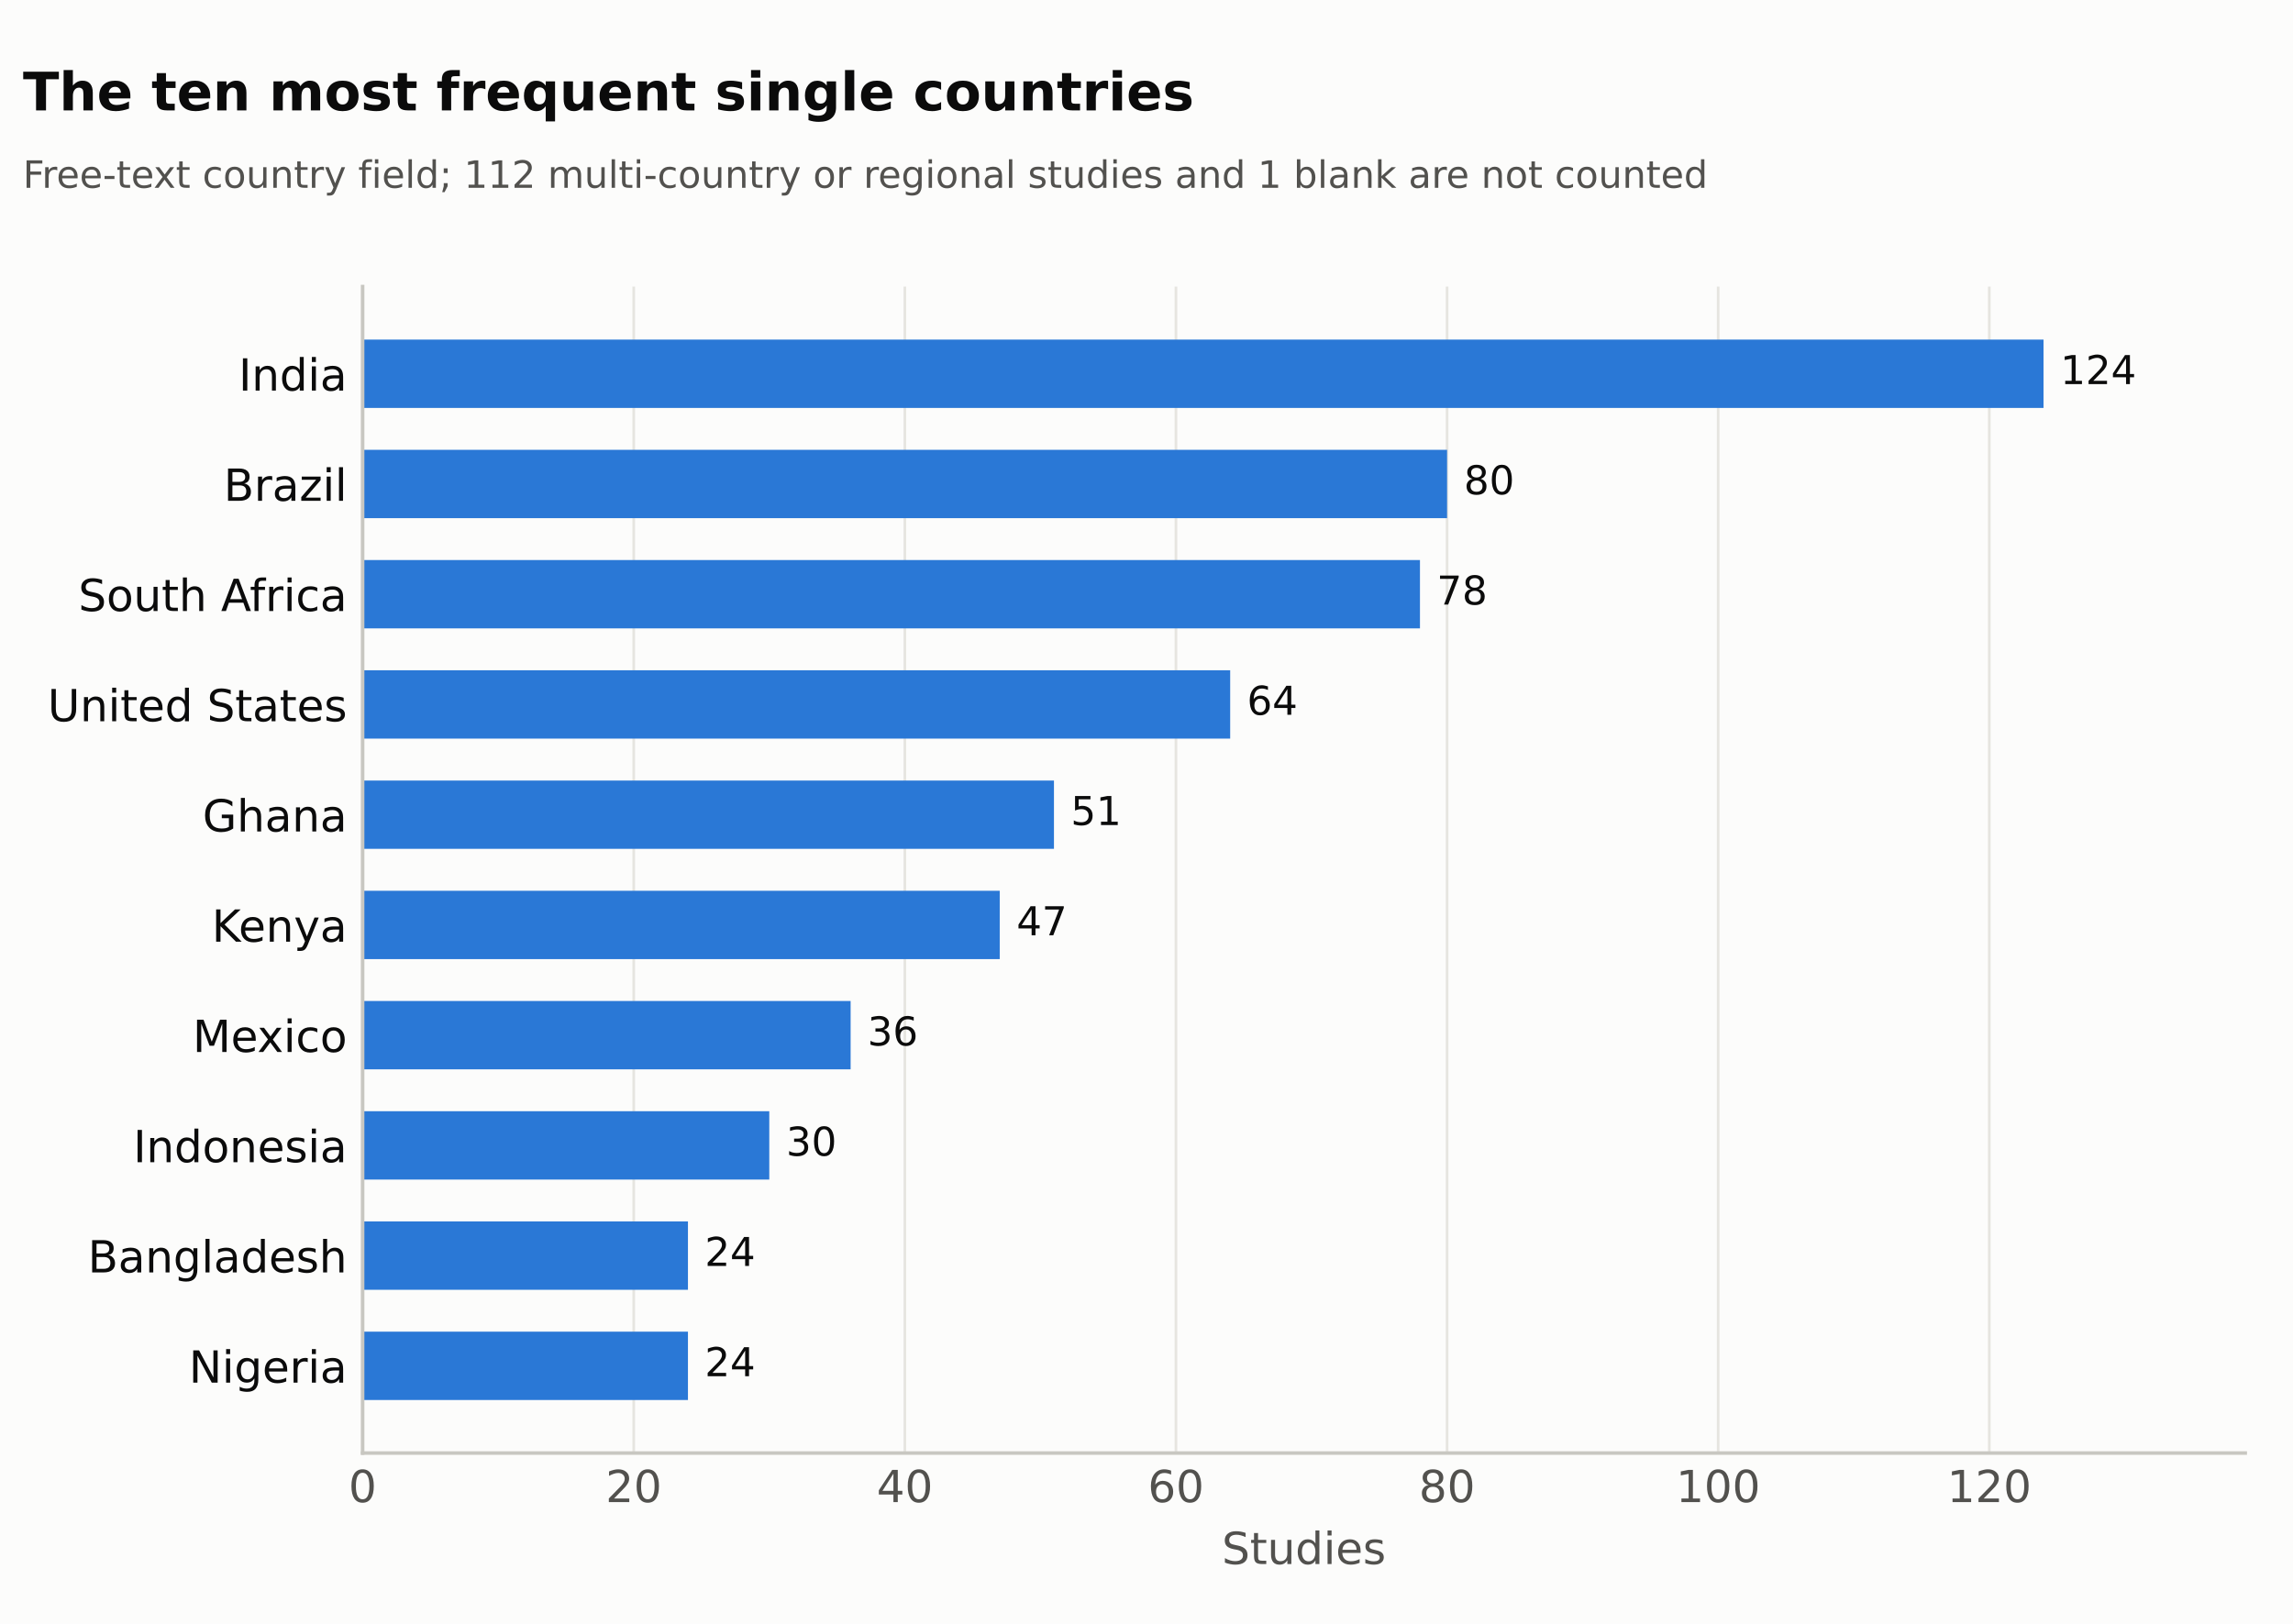
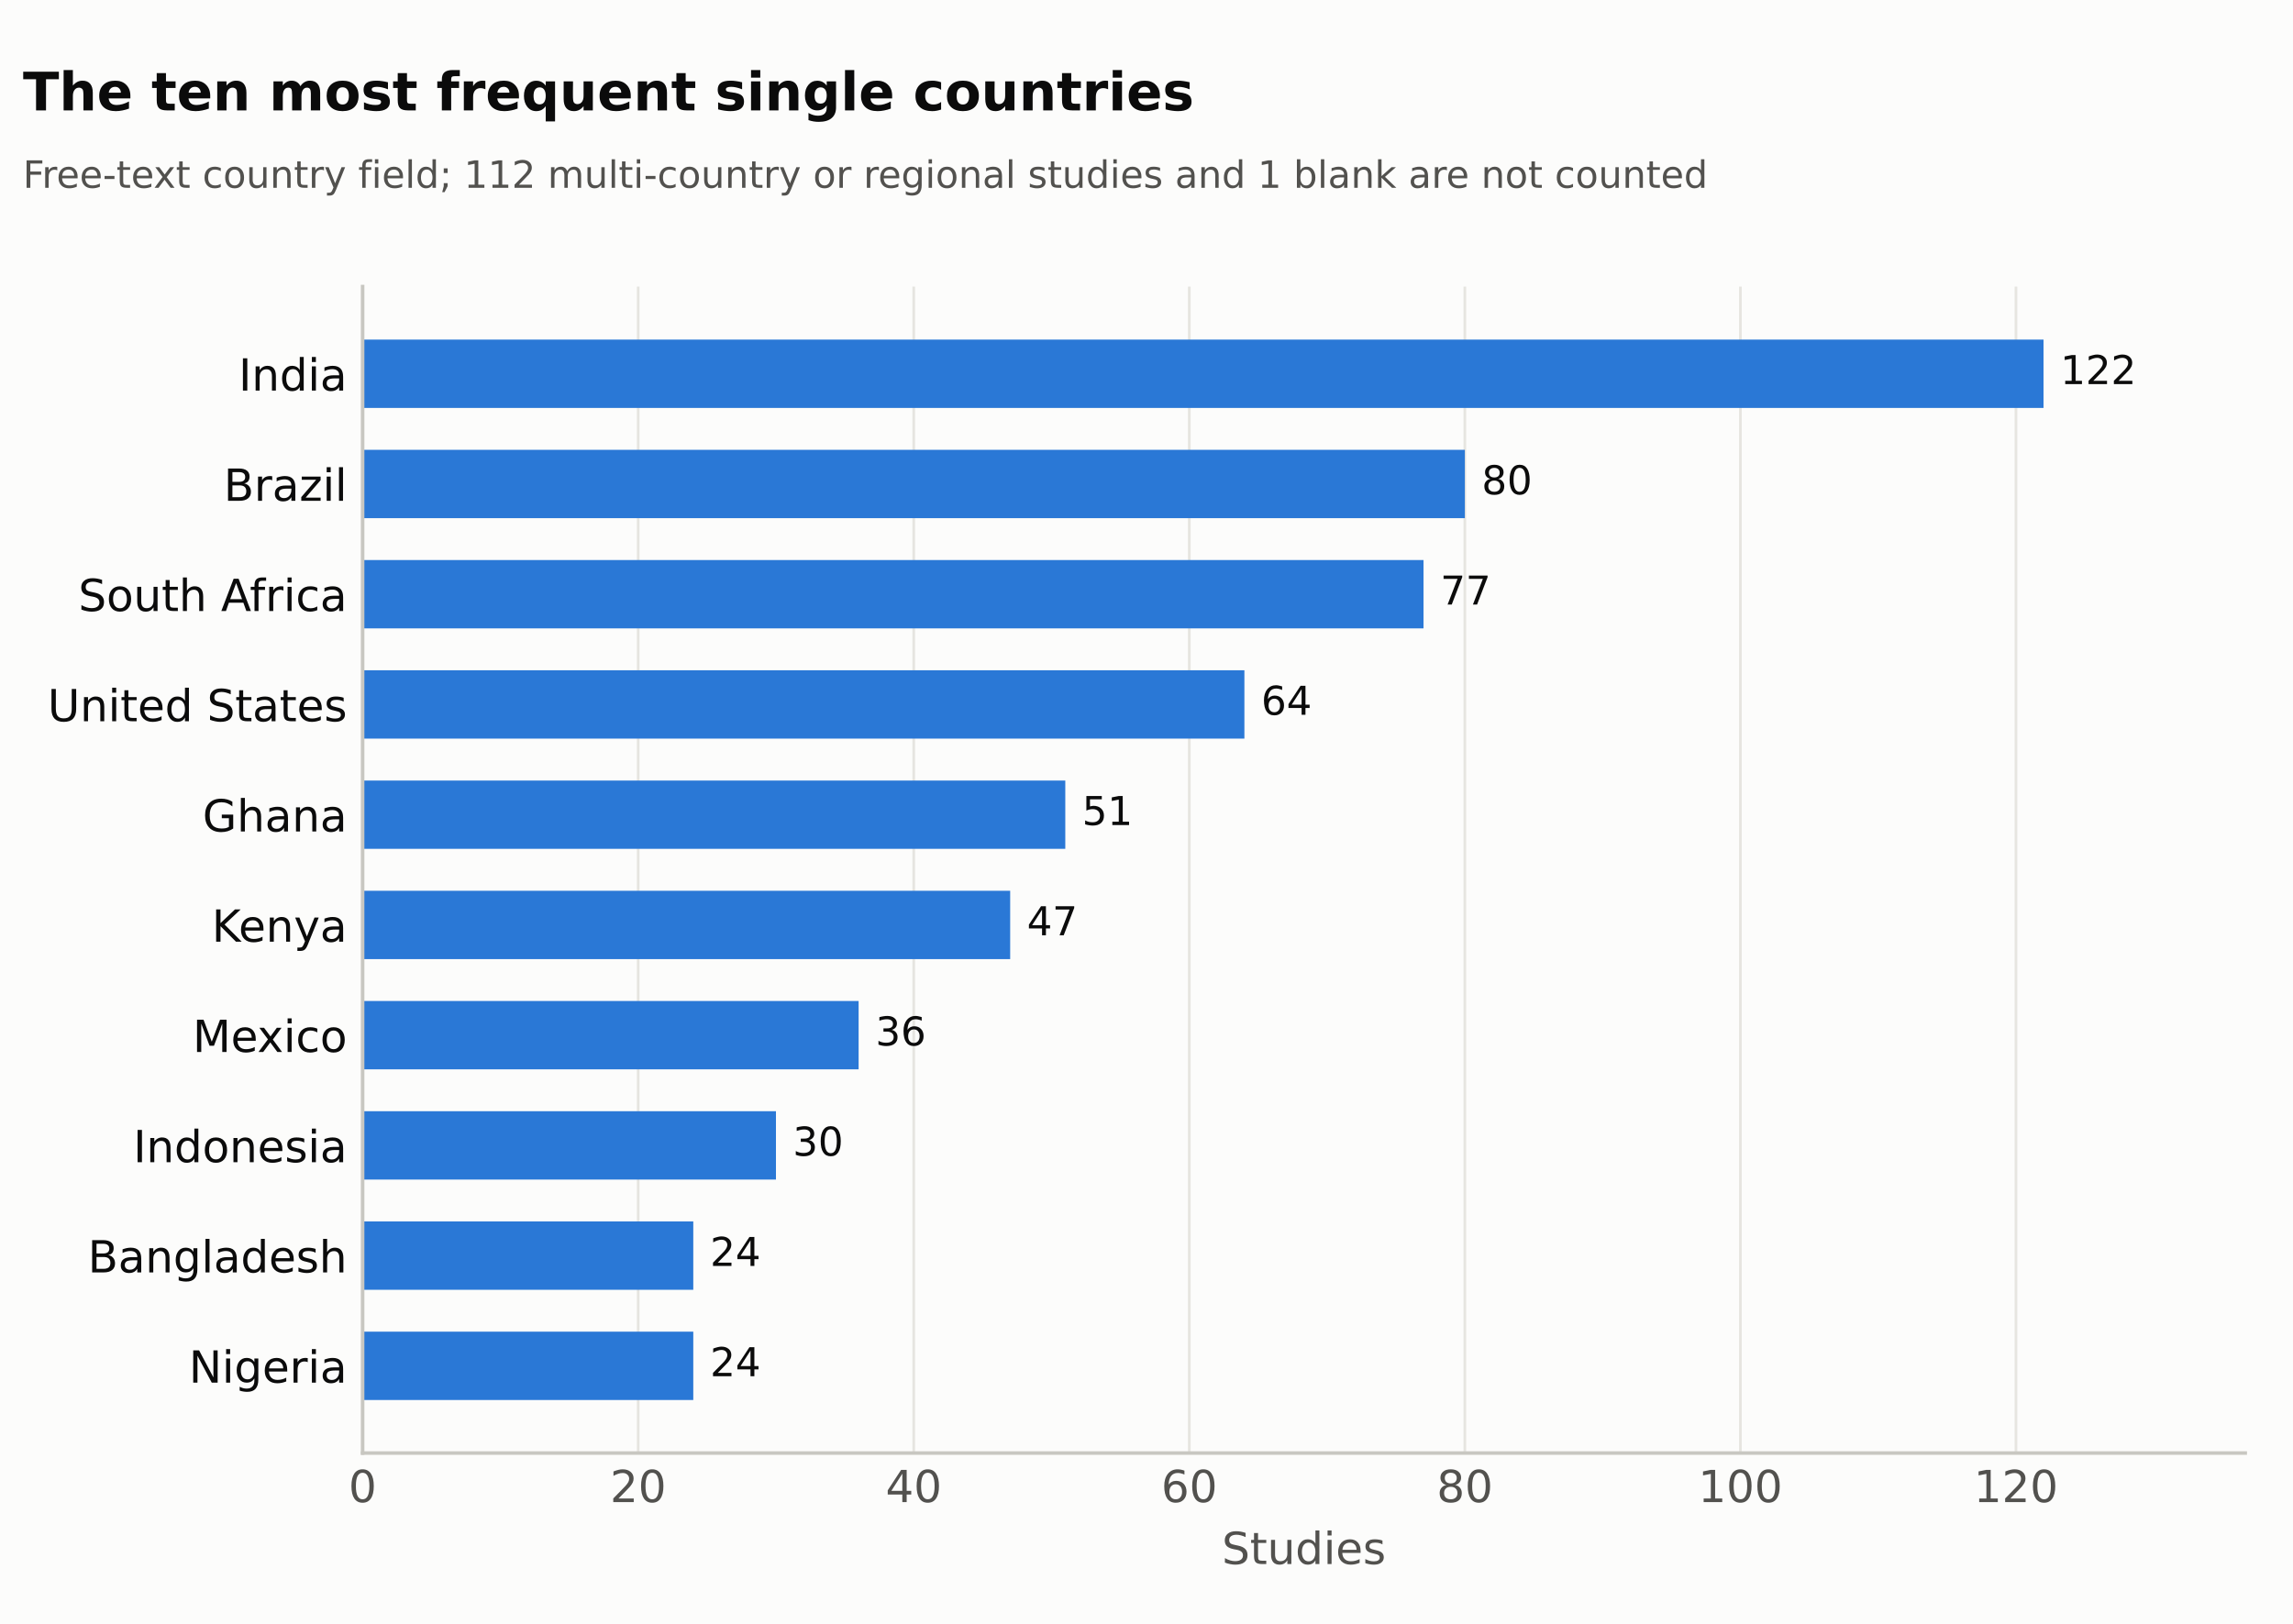
<svg xmlns="http://www.w3.org/2000/svg" width="518.4pt" height="367.2pt" viewBox="0 0 518.4 367.2" version="1.1">
  <defs>
    <style type="text/css">*{stroke-linejoin: round; stroke-linecap: butt}</style>
  </defs>
  <g id="figure_1">
    <g id="patch_1">
      <path d="M 0 367.2  L 518.4 367.2  L 518.4 0  L 0 0  z " style="fill: #fcfcfb" />
    </g>
    <g id="axes_1">
      <g id="patch_2">
        <path d="M 81.98 328.578  L 507.6 328.578  L 507.6 64.8  L 81.98 64.8  z " style="fill: #fcfcfb" />
      </g>
      <g id="matplotlib.axis_1">
        <g id="xtick_1">
          <g id="line2d_1">
-             <path d="M 81.98 328.578  L 81.98 64.8  " clip-path="url(#p119265ada1)" style="fill: none; stroke: #e6e5e0; stroke-width: 0.6; stroke-linecap: square" />
+             <path d="M 81.98 328.578  L 81.98 64.8  " clip-path="url(#p61bae29365)" style="fill: none; stroke: #e6e5e0; stroke-width: 0.6; stroke-linecap: square" />
          </g>
          <g id="line2d_2" />
          <g id="text_1">
            <text style="font-size: 10px; font-family: 'DejaVu Sans', 'Bitstream Vera Sans', 'Computer Modern Sans Serif', 'Lucida Grande', 'Verdana', 'Geneva', 'Lucid', 'Arial', 'Helvetica', 'Avant Garde', sans-serif; text-anchor: middle; fill: #52514e" x="81.98" y="339.675" transform="rotate(-0 81.98 339.6753)">0</text>
          </g>
        </g>
        <g id="xtick_2">
          <g id="line2d_3">
-             <path d="M 143.273 328.578  L 143.273 64.8  " clip-path="url(#p119265ada1)" style="fill: none; stroke: #e6e5e0; stroke-width: 0.6; stroke-linecap: square" />
+             <path d="M 144.278 328.578  L 144.278 64.8  " clip-path="url(#p61bae29365)" style="fill: none; stroke: #e6e5e0; stroke-width: 0.6; stroke-linecap: square" />
          </g>
          <g id="line2d_4" />
          <g id="text_2">
-             <text style="font-size: 10px; font-family: 'DejaVu Sans', 'Bitstream Vera Sans', 'Computer Modern Sans Serif', 'Lucida Grande', 'Verdana', 'Geneva', 'Lucid', 'Arial', 'Helvetica', 'Avant Garde', sans-serif; text-anchor: middle; fill: #52514e" x="143.273" y="339.675" transform="rotate(-0 143.2732 339.6753)">20</text>
+             <text style="font-size: 10px; font-family: 'DejaVu Sans', 'Bitstream Vera Sans', 'Computer Modern Sans Serif', 'Lucida Grande', 'Verdana', 'Geneva', 'Lucid', 'Arial', 'Helvetica', 'Avant Garde', sans-serif; text-anchor: middle; fill: #52514e" x="144.278" y="339.675" transform="rotate(-0 144.278 339.6753)">20</text>
          </g>
        </g>
        <g id="xtick_3">
          <g id="line2d_5">
-             <path d="M 204.566 328.578  L 204.566 64.8  " clip-path="url(#p119265ada1)" style="fill: none; stroke: #e6e5e0; stroke-width: 0.6; stroke-linecap: square" />
+             <path d="M 206.576 328.578  L 206.576 64.8  " clip-path="url(#p61bae29365)" style="fill: none; stroke: #e6e5e0; stroke-width: 0.6; stroke-linecap: square" />
          </g>
          <g id="line2d_6" />
          <g id="text_3">
-             <text style="font-size: 10px; font-family: 'DejaVu Sans', 'Bitstream Vera Sans', 'Computer Modern Sans Serif', 'Lucida Grande', 'Verdana', 'Geneva', 'Lucid', 'Arial', 'Helvetica', 'Avant Garde', sans-serif; text-anchor: middle; fill: #52514e" x="204.566" y="339.675" transform="rotate(-0 204.5664 339.6753)">40</text>
+             <text style="font-size: 10px; font-family: 'DejaVu Sans', 'Bitstream Vera Sans', 'Computer Modern Sans Serif', 'Lucida Grande', 'Verdana', 'Geneva', 'Lucid', 'Arial', 'Helvetica', 'Avant Garde', sans-serif; text-anchor: middle; fill: #52514e" x="206.576" y="339.675" transform="rotate(-0 206.576 339.6753)">40</text>
          </g>
        </g>
        <g id="xtick_4">
          <g id="line2d_7">
-             <path d="M 265.86 328.578  L 265.86 64.8  " clip-path="url(#p119265ada1)" style="fill: none; stroke: #e6e5e0; stroke-width: 0.6; stroke-linecap: square" />
+             <path d="M 268.874 328.578  L 268.874 64.8  " clip-path="url(#p61bae29365)" style="fill: none; stroke: #e6e5e0; stroke-width: 0.6; stroke-linecap: square" />
          </g>
          <g id="line2d_8" />
          <g id="text_4">
-             <text style="font-size: 10px; font-family: 'DejaVu Sans', 'Bitstream Vera Sans', 'Computer Modern Sans Serif', 'Lucida Grande', 'Verdana', 'Geneva', 'Lucid', 'Arial', 'Helvetica', 'Avant Garde', sans-serif; text-anchor: middle; fill: #52514e" x="265.86" y="339.675" transform="rotate(-0 265.8596 339.6753)">60</text>
+             <text style="font-size: 10px; font-family: 'DejaVu Sans', 'Bitstream Vera Sans', 'Computer Modern Sans Serif', 'Lucida Grande', 'Verdana', 'Geneva', 'Lucid', 'Arial', 'Helvetica', 'Avant Garde', sans-serif; text-anchor: middle; fill: #52514e" x="268.874" y="339.675" transform="rotate(-0 268.874 339.6753)">60</text>
          </g>
        </g>
        <g id="xtick_5">
          <g id="line2d_9">
-             <path d="M 327.153 328.578  L 327.153 64.8  " clip-path="url(#p119265ada1)" style="fill: none; stroke: #e6e5e0; stroke-width: 0.6; stroke-linecap: square" />
+             <path d="M 331.172 328.578  L 331.172 64.8  " clip-path="url(#p61bae29365)" style="fill: none; stroke: #e6e5e0; stroke-width: 0.6; stroke-linecap: square" />
          </g>
          <g id="line2d_10" />
          <g id="text_5">
-             <text style="font-size: 10px; font-family: 'DejaVu Sans', 'Bitstream Vera Sans', 'Computer Modern Sans Serif', 'Lucida Grande', 'Verdana', 'Geneva', 'Lucid', 'Arial', 'Helvetica', 'Avant Garde', sans-serif; text-anchor: middle; fill: #52514e" x="327.153" y="339.675" transform="rotate(-0 327.1528 339.6753)">80</text>
+             <text style="font-size: 10px; font-family: 'DejaVu Sans', 'Bitstream Vera Sans', 'Computer Modern Sans Serif', 'Lucida Grande', 'Verdana', 'Geneva', 'Lucid', 'Arial', 'Helvetica', 'Avant Garde', sans-serif; text-anchor: middle; fill: #52514e" x="331.172" y="339.675" transform="rotate(-0 331.172 339.6753)">80</text>
          </g>
        </g>
        <g id="xtick_6">
          <g id="line2d_11">
-             <path d="M 388.446 328.578  L 388.446 64.8  " clip-path="url(#p119265ada1)" style="fill: none; stroke: #e6e5e0; stroke-width: 0.6; stroke-linecap: square" />
+             <path d="M 393.47 328.578  L 393.47 64.8  " clip-path="url(#p61bae29365)" style="fill: none; stroke: #e6e5e0; stroke-width: 0.6; stroke-linecap: square" />
          </g>
          <g id="line2d_12" />
          <g id="text_6">
-             <text style="font-size: 10px; font-family: 'DejaVu Sans', 'Bitstream Vera Sans', 'Computer Modern Sans Serif', 'Lucida Grande', 'Verdana', 'Geneva', 'Lucid', 'Arial', 'Helvetica', 'Avant Garde', sans-serif; text-anchor: middle; fill: #52514e" x="388.446" y="339.675" transform="rotate(-0 388.446 339.6753)">100</text>
+             <text style="font-size: 10px; font-family: 'DejaVu Sans', 'Bitstream Vera Sans', 'Computer Modern Sans Serif', 'Lucida Grande', 'Verdana', 'Geneva', 'Lucid', 'Arial', 'Helvetica', 'Avant Garde', sans-serif; text-anchor: middle; fill: #52514e" x="393.47" y="339.675" transform="rotate(-0 393.47 339.6753)">100</text>
          </g>
        </g>
        <g id="xtick_7">
          <g id="line2d_13">
-             <path d="M 449.739 328.578  L 449.739 64.8  " clip-path="url(#p119265ada1)" style="fill: none; stroke: #e6e5e0; stroke-width: 0.6; stroke-linecap: square" />
+             <path d="M 455.768 328.578  L 455.768 64.8  " clip-path="url(#p61bae29365)" style="fill: none; stroke: #e6e5e0; stroke-width: 0.6; stroke-linecap: square" />
          </g>
          <g id="line2d_14" />
          <g id="text_7">
-             <text style="font-size: 10px; font-family: 'DejaVu Sans', 'Bitstream Vera Sans', 'Computer Modern Sans Serif', 'Lucida Grande', 'Verdana', 'Geneva', 'Lucid', 'Arial', 'Helvetica', 'Avant Garde', sans-serif; text-anchor: middle; fill: #52514e" x="449.739" y="339.675" transform="rotate(-0 449.7392 339.6753)">120</text>
+             <text style="font-size: 10px; font-family: 'DejaVu Sans', 'Bitstream Vera Sans', 'Computer Modern Sans Serif', 'Lucida Grande', 'Verdana', 'Geneva', 'Lucid', 'Arial', 'Helvetica', 'Avant Garde', sans-serif; text-anchor: middle; fill: #52514e" x="455.768" y="339.675" transform="rotate(-0 455.7681 339.6753)">120</text>
          </g>
        </g>
        <g id="text_8">
          <text style="font-size: 10px; font-family: 'DejaVu Sans', 'Bitstream Vera Sans', 'Computer Modern Sans Serif', 'Lucida Grande', 'Verdana', 'Geneva', 'Lucid', 'Arial', 'Helvetica', 'Avant Garde', sans-serif; text-anchor: middle; fill: #52514e" x="294.79" y="353.676" transform="rotate(-0 294.79 353.6761)">Studies</text>
        </g>
      </g>
      <g id="matplotlib.axis_2">
        <g id="ytick_1">
          <g id="line2d_15" />
          <g id="text_9">
            <text style="font-size: 10px; font-family: 'DejaVu Sans', 'Bitstream Vera Sans', 'Computer Modern Sans Serif', 'Lucida Grande', 'Verdana', 'Geneva', 'Lucid', 'Arial', 'Helvetica', 'Avant Garde', sans-serif; text-anchor: end; fill: #0b0b0b" x="78.48" y="88.316" transform="rotate(-0 78.48 88.31649)">India</text>
          </g>
        </g>
        <g id="ytick_2">
          <g id="line2d_16" />
          <g id="text_10">
            <text style="font-size: 10px; font-family: 'DejaVu Sans', 'Bitstream Vera Sans', 'Computer Modern Sans Serif', 'Lucida Grande', 'Verdana', 'Geneva', 'Lucid', 'Arial', 'Helvetica', 'Avant Garde', sans-serif; text-anchor: end; fill: #0b0b0b" x="78.48" y="113.243" transform="rotate(-0 78.48 113.2435)">Brazil</text>
          </g>
        </g>
        <g id="ytick_3">
          <g id="line2d_17" />
          <g id="text_11">
            <text style="font-size: 10px; font-family: 'DejaVu Sans', 'Bitstream Vera Sans', 'Computer Modern Sans Serif', 'Lucida Grande', 'Verdana', 'Geneva', 'Lucid', 'Arial', 'Helvetica', 'Avant Garde', sans-serif; text-anchor: end; fill: #0b0b0b" x="78.48" y="138.171" transform="rotate(-0 78.48 138.1705)">South Africa</text>
          </g>
        </g>
        <g id="ytick_4">
          <g id="line2d_18" />
          <g id="text_12">
            <text style="font-size: 10px; font-family: 'DejaVu Sans', 'Bitstream Vera Sans', 'Computer Modern Sans Serif', 'Lucida Grande', 'Verdana', 'Geneva', 'Lucid', 'Arial', 'Helvetica', 'Avant Garde', sans-serif; text-anchor: end; fill: #0b0b0b" x="78.48" y="163.098" transform="rotate(-0 78.48 163.0975)">United States</text>
          </g>
        </g>
        <g id="ytick_5">
          <g id="line2d_19" />
          <g id="text_13">
            <text style="font-size: 10px; font-family: 'DejaVu Sans', 'Bitstream Vera Sans', 'Computer Modern Sans Serif', 'Lucida Grande', 'Verdana', 'Geneva', 'Lucid', 'Arial', 'Helvetica', 'Avant Garde', sans-serif; text-anchor: end; fill: #0b0b0b" x="78.48" y="188.025" transform="rotate(-0 78.48 188.0245)">Ghana</text>
          </g>
        </g>
        <g id="ytick_6">
          <g id="line2d_20" />
          <g id="text_14">
            <text style="font-size: 10px; font-family: 'DejaVu Sans', 'Bitstream Vera Sans', 'Computer Modern Sans Serif', 'Lucida Grande', 'Verdana', 'Geneva', 'Lucid', 'Arial', 'Helvetica', 'Avant Garde', sans-serif; text-anchor: end; fill: #0b0b0b" x="78.48" y="212.951" transform="rotate(-0 78.48 212.9512)">Kenya</text>
          </g>
        </g>
        <g id="ytick_7">
          <g id="line2d_21" />
          <g id="text_15">
            <text style="font-size: 10px; font-family: 'DejaVu Sans', 'Bitstream Vera Sans', 'Computer Modern Sans Serif', 'Lucida Grande', 'Verdana', 'Geneva', 'Lucid', 'Arial', 'Helvetica', 'Avant Garde', sans-serif; text-anchor: end; fill: #0b0b0b" x="78.48" y="237.879" transform="rotate(-0 78.48 237.8786)">Mexico</text>
          </g>
        </g>
        <g id="ytick_8">
          <g id="line2d_22" />
          <g id="text_16">
            <text style="font-size: 10px; font-family: 'DejaVu Sans', 'Bitstream Vera Sans', 'Computer Modern Sans Serif', 'Lucida Grande', 'Verdana', 'Geneva', 'Lucid', 'Arial', 'Helvetica', 'Avant Garde', sans-serif; text-anchor: end; fill: #0b0b0b" x="78.48" y="262.806" transform="rotate(-0 78.48 262.8056)">Indonesia</text>
          </g>
        </g>
        <g id="ytick_9">
          <g id="line2d_23" />
          <g id="text_17">
            <text style="font-size: 10px; font-family: 'DejaVu Sans', 'Bitstream Vera Sans', 'Computer Modern Sans Serif', 'Lucida Grande', 'Verdana', 'Geneva', 'Lucid', 'Arial', 'Helvetica', 'Avant Garde', sans-serif; text-anchor: end; fill: #0b0b0b" x="78.48" y="287.733" transform="rotate(-0 78.48 287.7326)">Bangladesh</text>
          </g>
        </g>
        <g id="ytick_10">
          <g id="line2d_24" />
          <g id="text_18">
            <text style="font-size: 10px; font-family: 'DejaVu Sans', 'Bitstream Vera Sans', 'Computer Modern Sans Serif', 'Lucida Grande', 'Verdana', 'Geneva', 'Lucid', 'Arial', 'Helvetica', 'Avant Garde', sans-serif; text-anchor: end; fill: #0b0b0b" x="78.48" y="312.66" transform="rotate(-0 78.48 312.6596)">Nigeria</text>
          </g>
        </g>
      </g>
      <g id="patch_3">
-         <path d="M 81.98 76.79  L 461.998 76.79  L 461.998 92.245  L 81.98 92.245  z " clip-path="url(#p119265ada1)" style="fill: #2a78d6" />
+         <path d="M 81.98 76.79  L 461.998 76.79  L 461.998 92.245  L 81.98 92.245  z " clip-path="url(#p61bae29365)" style="fill: #2a78d6" />
      </g>
      <g id="patch_4">
-         <path d="M 81.98 101.717  L 327.153 101.717  L 327.153 117.172  L 81.98 117.172  z " clip-path="url(#p119265ada1)" style="fill: #2a78d6" />
+         <path d="M 81.98 101.717  L 331.172 101.717  L 331.172 117.172  L 81.98 117.172  z " clip-path="url(#p61bae29365)" style="fill: #2a78d6" />
      </g>
      <g id="patch_5">
-         <path d="M 81.98 126.644  L 321.023 126.644  L 321.023 142.099  L 81.98 142.099  z " clip-path="url(#p119265ada1)" style="fill: #2a78d6" />
+         <path d="M 81.98 126.644  L 321.827 126.644  L 321.827 142.099  L 81.98 142.099  z " clip-path="url(#p61bae29365)" style="fill: #2a78d6" />
      </g>
      <g id="patch_6">
-         <path d="M 81.98 151.571  L 278.118 151.571  L 278.118 167.026  L 81.98 167.026  z " clip-path="url(#p119265ada1)" style="fill: #2a78d6" />
+         <path d="M 81.98 151.571  L 281.334 151.571  L 281.334 167.026  L 81.98 167.026  z " clip-path="url(#p61bae29365)" style="fill: #2a78d6" />
      </g>
      <g id="patch_7">
-         <path d="M 81.98 176.498  L 238.278 176.498  L 238.278 191.953  L 81.98 191.953  z " clip-path="url(#p119265ada1)" style="fill: #2a78d6" />
+         <path d="M 81.98 176.498  L 240.84 176.498  L 240.84 191.953  L 81.98 191.953  z " clip-path="url(#p61bae29365)" style="fill: #2a78d6" />
      </g>
      <g id="patch_8">
-         <path d="M 81.98 201.425  L 226.019 201.425  L 226.019 216.88  L 81.98 216.88  z " clip-path="url(#p119265ada1)" style="fill: #2a78d6" />
+         <path d="M 81.98 201.425  L 228.38 201.425  L 228.38 216.88  L 81.98 216.88  z " clip-path="url(#p61bae29365)" style="fill: #2a78d6" />
      </g>
      <g id="patch_9">
-         <path d="M 81.98 226.352  L 192.308 226.352  L 192.308 241.807  L 81.98 241.807  z " clip-path="url(#p119265ada1)" style="fill: #2a78d6" />
+         <path d="M 81.98 226.352  L 194.116 226.352  L 194.116 241.807  L 81.98 241.807  z " clip-path="url(#p61bae29365)" style="fill: #2a78d6" />
      </g>
      <g id="patch_10">
-         <path d="M 81.98 251.279  L 173.92 251.279  L 173.92 266.734  L 81.98 266.734  z " clip-path="url(#p119265ada1)" style="fill: #2a78d6" />
+         <path d="M 81.98 251.279  L 175.427 251.279  L 175.427 266.734  L 81.98 266.734  z " clip-path="url(#p61bae29365)" style="fill: #2a78d6" />
      </g>
      <g id="patch_11">
-         <path d="M 81.98 276.206  L 155.532 276.206  L 155.532 291.661  L 81.98 291.661  z " clip-path="url(#p119265ada1)" style="fill: #2a78d6" />
+         <path d="M 81.98 276.206  L 156.738 276.206  L 156.738 291.661  L 81.98 291.661  z " clip-path="url(#p61bae29365)" style="fill: #2a78d6" />
      </g>
      <g id="patch_12">
-         <path d="M 81.98 301.133  L 155.532 301.133  L 155.532 316.588  L 81.98 316.588  z " clip-path="url(#p119265ada1)" style="fill: #2a78d6" />
+         <path d="M 81.98 301.133  L 156.738 301.133  L 156.738 316.588  L 81.98 316.588  z " clip-path="url(#p61bae29365)" style="fill: #2a78d6" />
      </g>
      <g id="patch_13">
        <path d="M 81.98 328.578  L 81.98 64.8  " style="fill: none; stroke: #c8c7c1; stroke-width: 0.8; stroke-linejoin: miter; stroke-linecap: square" />
      </g>
      <g id="patch_14">
        <path d="M 81.98 328.578  L 507.6 328.578  " style="fill: none; stroke: #c8c7c1; stroke-width: 0.8; stroke-linejoin: miter; stroke-linecap: square" />
      </g>
      <g id="text_19">
-         <text style="font-size: 9px; font-family: 'DejaVu Sans', 'Bitstream Vera Sans', 'Computer Modern Sans Serif', 'Lucida Grande', 'Verdana', 'Geneva', 'Lucid', 'Arial', 'Helvetica', 'Avant Garde', sans-serif; text-anchor: start; fill: #0b0b0b" x="465.798" y="86.855" transform="rotate(-0 465.798 86.85516)">124</text>
+         <text style="font-size: 9px; font-family: 'DejaVu Sans', 'Bitstream Vera Sans', 'Computer Modern Sans Serif', 'Lucida Grande', 'Verdana', 'Geneva', 'Lucid', 'Arial', 'Helvetica', 'Avant Garde', sans-serif; text-anchor: start; fill: #0b0b0b" x="465.798" y="86.855" transform="rotate(-0 465.798 86.85516)">122</text>
      </g>
      <g id="text_20">
-         <text style="font-size: 9px; font-family: 'DejaVu Sans', 'Bitstream Vera Sans', 'Computer Modern Sans Serif', 'Lucida Grande', 'Verdana', 'Geneva', 'Lucid', 'Arial', 'Helvetica', 'Avant Garde', sans-serif; text-anchor: start; fill: #0b0b0b" x="330.953" y="111.782" transform="rotate(-0 330.953 111.7822)">80</text>
+         <text style="font-size: 9px; font-family: 'DejaVu Sans', 'Bitstream Vera Sans', 'Computer Modern Sans Serif', 'Lucida Grande', 'Verdana', 'Geneva', 'Lucid', 'Arial', 'Helvetica', 'Avant Garde', sans-serif; text-anchor: start; fill: #0b0b0b" x="334.972" y="111.782" transform="rotate(-0 334.9722 111.7822)">80</text>
      </g>
      <g id="text_21">
-         <text style="font-size: 9px; font-family: 'DejaVu Sans', 'Bitstream Vera Sans', 'Computer Modern Sans Serif', 'Lucida Grande', 'Verdana', 'Geneva', 'Lucid', 'Arial', 'Helvetica', 'Avant Garde', sans-serif; text-anchor: start; fill: #0b0b0b" x="324.824" y="136.709" transform="rotate(-0 324.8237 136.7092)">78</text>
+         <text style="font-size: 9px; font-family: 'DejaVu Sans', 'Bitstream Vera Sans', 'Computer Modern Sans Serif', 'Lucida Grande', 'Verdana', 'Geneva', 'Lucid', 'Arial', 'Helvetica', 'Avant Garde', sans-serif; text-anchor: start; fill: #0b0b0b" x="325.628" y="136.709" transform="rotate(-0 325.6275 136.7092)">77</text>
      </g>
      <g id="text_22">
-         <text style="font-size: 9px; font-family: 'DejaVu Sans', 'Bitstream Vera Sans', 'Computer Modern Sans Serif', 'Lucida Grande', 'Verdana', 'Geneva', 'Lucid', 'Arial', 'Helvetica', 'Avant Garde', sans-serif; text-anchor: start; fill: #0b0b0b" x="281.918" y="161.636" transform="rotate(-0 281.9184 161.6362)">64</text>
+         <text style="font-size: 9px; font-family: 'DejaVu Sans', 'Bitstream Vera Sans', 'Computer Modern Sans Serif', 'Lucida Grande', 'Verdana', 'Geneva', 'Lucid', 'Arial', 'Helvetica', 'Avant Garde', sans-serif; text-anchor: start; fill: #0b0b0b" x="285.134" y="161.636" transform="rotate(-0 285.1338 161.6362)">64</text>
      </g>
      <g id="text_23">
-         <text style="font-size: 9px; font-family: 'DejaVu Sans', 'Bitstream Vera Sans', 'Computer Modern Sans Serif', 'Lucida Grande', 'Verdana', 'Geneva', 'Lucid', 'Arial', 'Helvetica', 'Avant Garde', sans-serif; text-anchor: start; fill: #0b0b0b" x="242.078" y="186.563" transform="rotate(-0 242.0778 186.5632)">51</text>
+         <text style="font-size: 9px; font-family: 'DejaVu Sans', 'Bitstream Vera Sans', 'Computer Modern Sans Serif', 'Lucida Grande', 'Verdana', 'Geneva', 'Lucid', 'Arial', 'Helvetica', 'Avant Garde', sans-serif; text-anchor: start; fill: #0b0b0b" x="244.64" y="186.563" transform="rotate(-0 244.6401 186.5632)">51</text>
      </g>
      <g id="text_24">
-         <text style="font-size: 9px; font-family: 'DejaVu Sans', 'Bitstream Vera Sans', 'Computer Modern Sans Serif', 'Lucida Grande', 'Verdana', 'Geneva', 'Lucid', 'Arial', 'Helvetica', 'Avant Garde', sans-serif; text-anchor: start; fill: #0b0b0b" x="229.819" y="211.49" transform="rotate(-0 229.8192 211.4902)">47</text>
+         <text style="font-size: 9px; font-family: 'DejaVu Sans', 'Bitstream Vera Sans', 'Computer Modern Sans Serif', 'Lucida Grande', 'Verdana', 'Geneva', 'Lucid', 'Arial', 'Helvetica', 'Avant Garde', sans-serif; text-anchor: start; fill: #0b0b0b" x="232.181" y="211.49" transform="rotate(-0 232.1805 211.4902)">47</text>
      </g>
      <g id="text_25">
-         <text style="font-size: 9px; font-family: 'DejaVu Sans', 'Bitstream Vera Sans', 'Computer Modern Sans Serif', 'Lucida Grande', 'Verdana', 'Geneva', 'Lucid', 'Arial', 'Helvetica', 'Avant Garde', sans-serif; text-anchor: start; fill: #0b0b0b" x="196.108" y="236.417" transform="rotate(-0 196.1079 236.4172)">36</text>
+         <text style="font-size: 9px; font-family: 'DejaVu Sans', 'Bitstream Vera Sans', 'Computer Modern Sans Serif', 'Lucida Grande', 'Verdana', 'Geneva', 'Lucid', 'Arial', 'Helvetica', 'Avant Garde', sans-serif; text-anchor: start; fill: #0b0b0b" x="197.917" y="236.417" transform="rotate(-0 197.9166 236.4172)">36</text>
      </g>
      <g id="text_26">
-         <text style="font-size: 9px; font-family: 'DejaVu Sans', 'Bitstream Vera Sans', 'Computer Modern Sans Serif', 'Lucida Grande', 'Verdana', 'Geneva', 'Lucid', 'Arial', 'Helvetica', 'Avant Garde', sans-serif; text-anchor: start; fill: #0b0b0b" x="177.72" y="261.344" transform="rotate(-0 177.72 261.3443)">30</text>
+         <text style="font-size: 9px; font-family: 'DejaVu Sans', 'Bitstream Vera Sans', 'Computer Modern Sans Serif', 'Lucida Grande', 'Verdana', 'Geneva', 'Lucid', 'Arial', 'Helvetica', 'Avant Garde', sans-serif; text-anchor: start; fill: #0b0b0b" x="179.227" y="261.344" transform="rotate(-0 179.2272 261.3443)">30</text>
      </g>
      <g id="text_27">
-         <text style="font-size: 9px; font-family: 'DejaVu Sans', 'Bitstream Vera Sans', 'Computer Modern Sans Serif', 'Lucida Grande', 'Verdana', 'Geneva', 'Lucid', 'Arial', 'Helvetica', 'Avant Garde', sans-serif; text-anchor: start; fill: #0b0b0b" x="159.332" y="286.271" transform="rotate(-0 159.332 286.2713)">24</text>
+         <text style="font-size: 9px; font-family: 'DejaVu Sans', 'Bitstream Vera Sans', 'Computer Modern Sans Serif', 'Lucida Grande', 'Verdana', 'Geneva', 'Lucid', 'Arial', 'Helvetica', 'Avant Garde', sans-serif; text-anchor: start; fill: #0b0b0b" x="160.538" y="286.271" transform="rotate(-0 160.5378 286.2713)">24</text>
      </g>
      <g id="text_28">
-         <text style="font-size: 9px; font-family: 'DejaVu Sans', 'Bitstream Vera Sans', 'Computer Modern Sans Serif', 'Lucida Grande', 'Verdana', 'Geneva', 'Lucid', 'Arial', 'Helvetica', 'Avant Garde', sans-serif; text-anchor: start; fill: #0b0b0b" x="159.332" y="311.198" transform="rotate(-0 159.332 311.1983)">24</text>
+         <text style="font-size: 9px; font-family: 'DejaVu Sans', 'Bitstream Vera Sans', 'Computer Modern Sans Serif', 'Lucida Grande', 'Verdana', 'Geneva', 'Lucid', 'Arial', 'Helvetica', 'Avant Garde', sans-serif; text-anchor: start; fill: #0b0b0b" x="160.538" y="311.198" transform="rotate(-0 160.5378 311.1983)">24</text>
      </g>
    </g>
    <g id="text_29">
      <text style="font-weight: 700; font-size: 12px; font-family: 'DejaVu Sans', 'Bitstream Vera Sans', 'Computer Modern Sans Serif', 'Lucida Grande', 'Verdana', 'Geneva', 'Lucid', 'Arial', 'Helvetica', 'Avant Garde', sans-serif; text-anchor: start; fill: #0b0b0b" x="5.184" y="24.958" transform="rotate(-0 5.184 24.95812)">The ten most frequent single countries</text>
    </g>
    <g id="text_30">
      <text style="font-size: 8.5px; font-family: 'DejaVu Sans', 'Bitstream Vera Sans', 'Computer Modern Sans Serif', 'Lucida Grande', 'Verdana', 'Geneva', 'Lucid', 'Arial', 'Helvetica', 'Avant Garde', sans-serif; text-anchor: start; fill: #52514e" x="5.184" y="42.459" transform="rotate(-0 5.184 42.45867)">Free-text country field; 112 multi-country or regional studies and 1 blank are not counted</text>
    </g>
  </g>
  <defs>
-     <clipPath id="p119265ada1">
+     <clipPath id="p61bae29365">
      <rect x="81.98" y="64.8" width="425.62" height="263.778" />
    </clipPath>
  </defs>
</svg>
